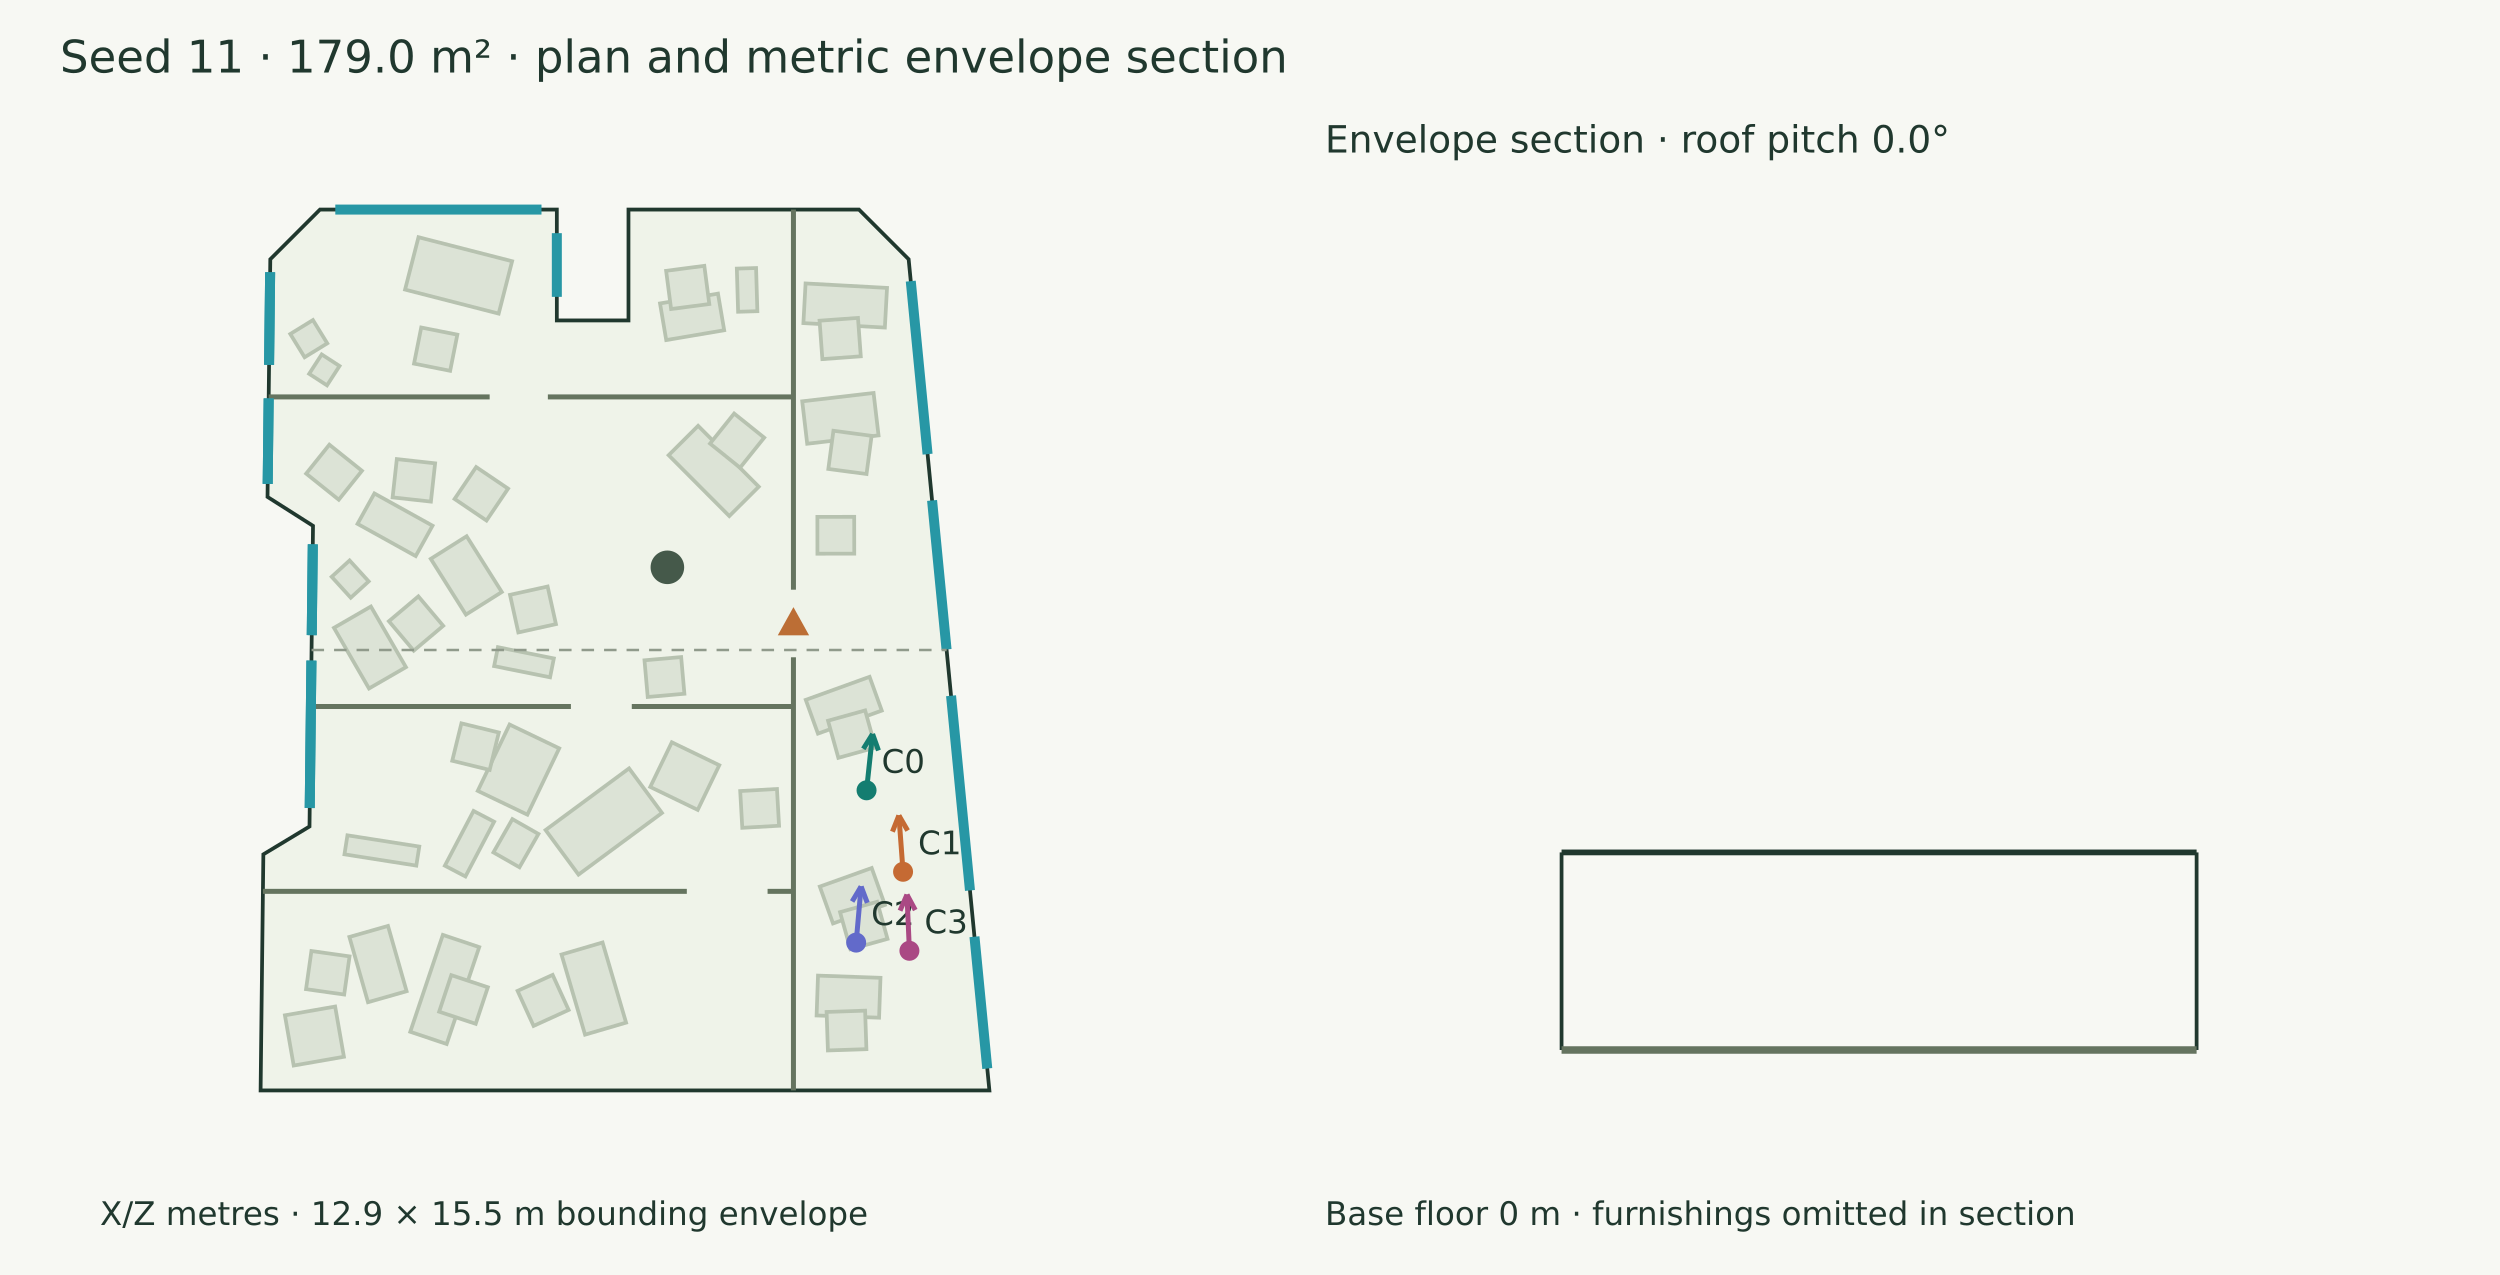
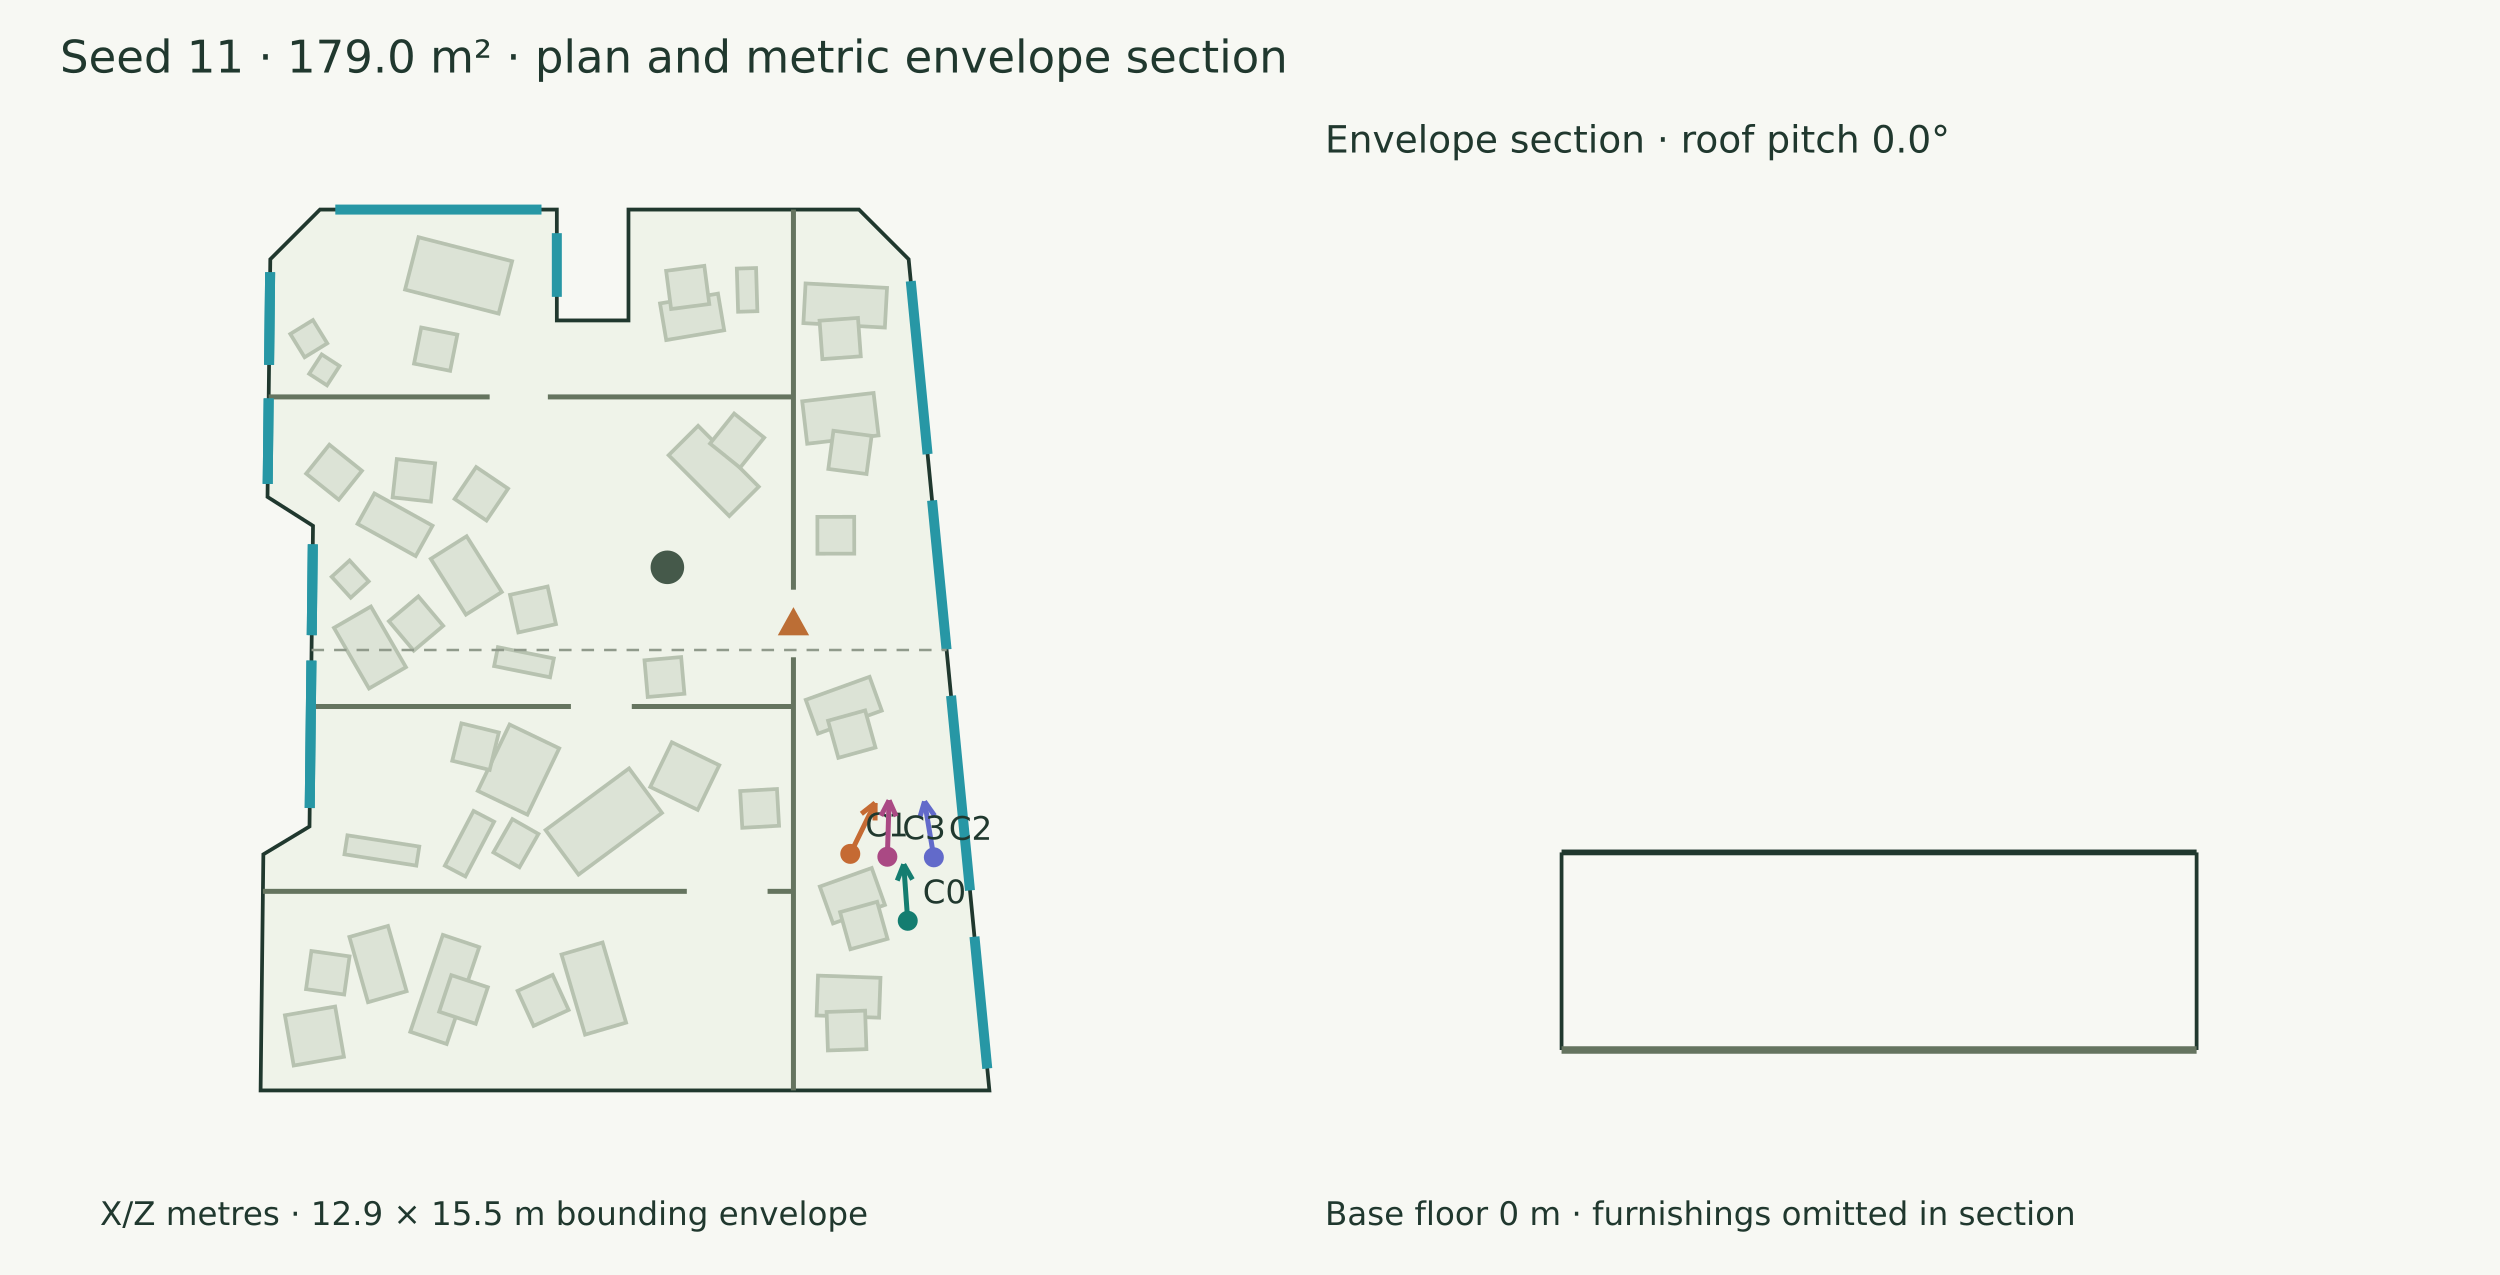
<svg xmlns="http://www.w3.org/2000/svg" width="1000" height="510" viewBox="0 0 1000 510">
  <rect width="100%" height="100%" fill="#f7f8f3" />
  <g font-family="DejaVu Sans" fill="#20382e">
    <text x="24.000" y="29.000" font-size="18">Seed 11 · 179.0 m² · plan and metric envelope section</text>
    <polygon points="127.987,83.830 222.733,83.830 222.733,128.174 251.391,128.174 251.391,83.830 343.587,83.830 363.456,103.698 395.761,436.170 104.239,436.170 105.341,341.738 123.800,330.600 125.204,210.339 107.009,198.773 108.119,103.698" fill="#eff3e9" stroke="#20382e" stroke-width="1.5" />
    <polygon points="289.676,132.094 266.495,136.031 264.006,121.377 287.187,117.440" fill="#dce3d6" stroke="#b7c2b0" stroke-width="1.5" />
    <polygon points="283.721,121.612 268.442,123.606 266.448,108.327 281.727,106.332" fill="#dce3d6" stroke="#b7c2b0" stroke-width="1.5" />
    <polygon points="199.467,125.445 162.023,115.839 167.399,94.884 204.843,104.490" fill="#dce3d6" stroke="#b7c2b0" stroke-width="1.5" />
    <polygon points="295.243,124.705 294.731,107.441 302.432,107.213 302.944,124.476" fill="#dce3d6" stroke="#b7c2b0" stroke-width="1.5" />
    <polygon points="180.059,148.323 165.613,145.447 168.490,131.001 182.935,133.878" fill="#dce3d6" stroke="#b7c2b0" stroke-width="1.5" />
    <polygon points="327.923,354.630 348.681,347.195 353.967,361.953 333.209,369.388" fill="#dce3d6" stroke="#b7c2b0" stroke-width="1.5" />
    <polygon points="336.014,364.852 350.854,360.703 355.002,375.543 340.163,379.692" fill="#dce3d6" stroke="#b7c2b0" stroke-width="1.5" />
    <polygon points="320.892,160.531 349.427,157.186 351.416,174.152 322.881,177.497" fill="#dce3d6" stroke="#b7c2b0" stroke-width="1.5" />
    <polygon points="333.367,172.303 348.641,174.338 346.606,189.612 331.332,187.577" fill="#dce3d6" stroke="#b7c2b0" stroke-width="1.5" />
    <polygon points="322.306,279.939 347.830,270.726 352.705,284.231 327.181,293.444" fill="#dce3d6" stroke="#b7c2b0" stroke-width="1.5" />
    <polygon points="331.211,288.287 346.057,284.160 350.183,299.006 335.337,303.133" fill="#dce3d6" stroke="#b7c2b0" stroke-width="1.5" />
    <polygon points="327.201,390.240 352.194,391.123 351.630,407.073 326.638,406.190" fill="#dce3d6" stroke="#b7c2b0" stroke-width="1.5" />
    <polygon points="330.641,404.781 346.041,404.256 346.566,419.656 331.166,420.181" fill="#dce3d6" stroke="#b7c2b0" stroke-width="1.5" />
    <polygon points="322.227,113.377 354.812,115.163 353.942,131.028 321.357,129.242" fill="#dce3d6" stroke="#b7c2b0" stroke-width="1.5" />
    <polygon points="327.823,128.281 343.191,127.159 344.313,142.527 328.945,143.649" fill="#dce3d6" stroke="#b7c2b0" stroke-width="1.5" />
    <polygon points="341.679,206.730 341.701,221.459 326.972,221.481 326.950,206.752" fill="#dce3d6" stroke="#b7c2b0" stroke-width="1.5" />
    <polygon points="164.111,412.719 177.140,373.958 191.688,378.848 178.659,417.610" fill="#dce3d6" stroke="#b7c2b0" stroke-width="1.5" />
    <polygon points="175.657,404.681 180.515,390.058 195.138,394.916 190.280,409.539" fill="#dce3d6" stroke="#b7c2b0" stroke-width="1.5" />
    <polygon points="241.017,376.989 250.433,409.044 234.023,413.864 224.607,381.810" fill="#dce3d6" stroke="#b7c2b0" stroke-width="1.5" />
    <polygon points="221.055,389.952 227.451,403.971 213.433,410.367 207.036,396.349" fill="#dce3d6" stroke="#b7c2b0" stroke-width="1.5" />
    <polygon points="155.196,370.375 162.642,396.482 147.203,400.885 139.757,374.778" fill="#dce3d6" stroke="#b7c2b0" stroke-width="1.5" />
    <polygon points="124.567,380.406 139.825,382.557 137.674,397.815 122.416,395.664" fill="#dce3d6" stroke="#b7c2b0" stroke-width="1.5" />
    <polygon points="186.372,245.846 172.305,223.538 186.647,214.495 200.714,236.802" fill="#dce3d6" stroke="#b7c2b0" stroke-width="1.5" />
    <polygon points="207.330,252.977 203.999,237.932 219.044,234.601 222.375,249.645" fill="#dce3d6" stroke="#b7c2b0" stroke-width="1.5" />
    <polygon points="194.594,208.217 181.831,199.583 190.464,186.820 203.227,195.453" fill="#dce3d6" stroke="#b7c2b0" stroke-width="1.5" />
    <polygon points="291.721,206.428 267.459,182.077 279.244,170.335 303.506,194.686" fill="#dce3d6" stroke="#b7c2b0" stroke-width="1.5" />
    <polygon points="296.030,187.080 284.014,177.434 293.661,165.418 305.677,175.064" fill="#dce3d6" stroke="#b7c2b0" stroke-width="1.5" />
    <polygon points="166.267,222.435 143.016,209.535 149.760,197.379 173.011,210.279" fill="#dce3d6" stroke="#b7c2b0" stroke-width="1.5" />
    <polygon points="172.359,200.644 157.042,198.957 158.729,183.641 174.045,185.328" fill="#dce3d6" stroke="#b7c2b0" stroke-width="1.5" />
    <polygon points="147.602,275.396 133.586,251.135 148.357,242.601 162.373,266.862" fill="#dce3d6" stroke="#b7c2b0" stroke-width="1.5" />
    <polygon points="165.499,260.263 155.563,248.485 167.341,238.549 177.277,250.327" fill="#dce3d6" stroke="#b7c2b0" stroke-width="1.5" />
    <polygon points="273.760,277.499 259.088,278.794 257.793,264.122 272.465,262.827" fill="#dce3d6" stroke="#b7c2b0" stroke-width="1.5" />
    <polygon points="220.024,270.929 197.650,266.444 199.165,258.889 221.538,263.375" fill="#dce3d6" stroke="#b7c2b0" stroke-width="1.5" />
    <polygon points="223.682,299.339 210.949,325.873 191.098,316.347 203.830,289.813" fill="#dce3d6" stroke="#b7c2b0" stroke-width="1.5" />
    <polygon points="199.532,293.008 195.864,307.974 180.898,304.305 184.567,289.339" fill="#dce3d6" stroke="#b7c2b0" stroke-width="1.5" />
    <polygon points="264.788,325.172 231.399,349.839 218.233,332.017 251.623,307.351" fill="#dce3d6" stroke="#b7c2b0" stroke-width="1.5" />
    <polygon points="296.914,331.126 296.081,316.421 310.787,315.588 311.620,330.294" fill="#dce3d6" stroke="#b7c2b0" stroke-width="1.5" />
    <polygon points="166.518,346.247 137.783,341.737 138.978,334.126 167.712,338.636" fill="#dce3d6" stroke="#b7c2b0" stroke-width="1.5" />
    <polygon points="113.966,406.126 134.056,402.616 137.566,422.706 117.476,426.216" fill="#dce3d6" stroke="#b7c2b0" stroke-width="1.5" />
    <polygon points="135.503,199.892 122.469,189.447 131.744,177.874 144.777,188.319" fill="#dce3d6" stroke="#b7c2b0" stroke-width="1.5" />
    <polygon points="215.375,333.585 207.783,346.906 197.364,340.969 204.956,327.647" fill="#dce3d6" stroke="#b7c2b0" stroke-width="1.5" />
    <polygon points="197.648,328.692 186.172,350.588 177.943,346.275 189.418,324.379" fill="#dce3d6" stroke="#b7c2b0" stroke-width="1.5" />
    <polygon points="140.298,239.089 132.667,230.717 139.839,224.180 147.470,232.552" fill="#dce3d6" stroke="#b7c2b0" stroke-width="1.5" />
    <polygon points="121.840,142.907 116.113,133.594 125.174,128.021 130.901,137.334" fill="#dce3d6" stroke="#b7c2b0" stroke-width="1.5" />
    <polygon points="123.662,149.531 128.676,141.778 135.812,146.393 130.797,154.146" fill="#dce3d6" stroke="#b7c2b0" stroke-width="1.5" />
    <polygon points="279.083,323.953 260.096,314.779 268.727,296.915 287.714,306.089" fill="#dce3d6" stroke="#b7c2b0" stroke-width="1.5" />
    <circle cx="266.949" cy="226.928" r="6.716" fill="#45594a" />
    <path d="M317.377,83.830 L317.377,235.881" stroke="#65745f" stroke-width="2" fill="none" />
    <path d="M317.377,262.911 L317.377,436.170" stroke="#65745f" stroke-width="2" fill="none" />
    <polygon points="317.377,244.396 312.377,253.396 322.377,253.396" fill="#bc6e35" stroke="#bc6e35" stroke-width="1.5" />
    <path d="M105.168,356.539 L274.729,356.539" stroke="#65745f" stroke-width="2" fill="none" />
    <path d="M307.030,356.539 L317.377,356.539" stroke="#65745f" stroke-width="2" fill="none" />
    <path d="M107.476,158.765 L195.861,158.765" stroke="#65745f" stroke-width="2" fill="none" />
    <path d="M219.142,158.765 L317.377,158.765" stroke="#65745f" stroke-width="2" fill="none" />
    <path d="M124.360,282.602 L228.363,282.602" stroke="#65745f" stroke-width="2" fill="none" />
    <path d="M252.716,282.602 L317.377,282.602" stroke="#65745f" stroke-width="2" fill="none" />
    <path d="M134.121,83.830 L216.599,83.830" stroke="#2797a5" stroke-width="4" fill="none" />
    <path d="M222.733,93.263 L222.733,118.741" stroke="#2797a5" stroke-width="4" fill="none" />
    <path d="M364.307,112.457 L371.031,181.664" stroke="#2797a5" stroke-width="4" fill="none" />
    <path d="M372.830,200.173 L378.623,259.789" stroke="#2797a5" stroke-width="4" fill="none" />
    <path d="M380.421,278.298 L387.989,356.182" stroke="#2797a5" stroke-width="4" fill="none" />
    <path d="M389.787,374.690 L394.910,427.411" stroke="#2797a5" stroke-width="4" fill="none" />
    <path d="M123.886,323.205 L124.574,264.243" stroke="#2797a5" stroke-width="4" fill="none" />
    <path d="M123.886,323.205 L124.574,264.243" stroke="#2797a5" stroke-width="4" fill="none" />
    <path d="M124.693,254.058 L125.117,217.734" stroke="#2797a5" stroke-width="4" fill="none" />
    <path d="M124.693,254.058 L125.117,217.734" stroke="#2797a5" stroke-width="4" fill="none" />
    <path d="M107.070,193.572 L107.469,159.377" stroke="#2797a5" stroke-width="4" fill="none" />
    <path d="M107.070,193.572 L107.469,159.377" stroke="#2797a5" stroke-width="4" fill="none" />
    <path d="M107.626,145.946 L108.058,108.899" stroke="#2797a5" stroke-width="4" fill="none" />
    <path d="M107.626,145.946 L108.058,108.899" stroke="#2797a5" stroke-width="4" fill="none" />
-     <path d="M346.621,316.125 L349.026,293.596" stroke="#147d70" stroke-width="2" fill="none" />
-     <path d="M349.026,293.596 L351.385,300.187" stroke="#147d70" stroke-width="2" fill="none" />
-     <path d="M349.026,293.596 L345.330,299.541" stroke="#147d70" stroke-width="2" fill="none" />
-     <circle cx="346.621" cy="316.125" r="4" fill="#147d70" />
-     <text x="352.621" y="309.125" font-size="13">C0</text>
-     <path d="M361.226,348.714 L359.551,326.170" stroke="#c56a33" stroke-width="2" fill="none" />
-     <path d="M359.551,326.170 L363.054,332.231" stroke="#c56a33" stroke-width="2" fill="none" />
-     <path d="M359.551,326.170 L356.982,332.682" stroke="#c56a33" stroke-width="2" fill="none" />
-     <circle cx="361.226" cy="348.714" r="4" fill="#c56a33" />
-     <text x="367.226" y="341.714" font-size="13">C1</text>
-     <path d="M342.459,377.039 L344.443,354.585" stroke="#626aca" stroke-width="2" fill="none" />
-     <path d="M344.443,354.585 L346.921,361.132" stroke="#626aca" stroke-width="2" fill="none" />
-     <path d="M344.443,354.585 L340.856,360.596" stroke="#626aca" stroke-width="2" fill="none" />
-     <circle cx="342.459" cy="377.039" r="4" fill="#626aca" />
-     <text x="348.459" y="370.039" font-size="13">C2</text>
-     <path d="M363.765,380.316 L362.786,357.846" stroke="#aa4984" stroke-width="2" fill="none" />
-     <path d="M362.786,357.846 L366.102,364.011" stroke="#aa4984" stroke-width="2" fill="none" />
-     <path d="M362.786,357.846 L360.019,364.276" stroke="#aa4984" stroke-width="2" fill="none" />
-     <circle cx="363.765" cy="380.316" r="4" fill="#aa4984" />
-     <text x="369.765" y="373.316" font-size="13">C3</text>
+     <path d="M363.095,368.319 L361.484,345.729" stroke="#147d70" stroke-width="2" fill="none" />
+     <path d="M361.484,345.729 L364.969,351.800" stroke="#147d70" stroke-width="2" fill="none" />
+     <path d="M361.484,345.729 L358.895,352.233" stroke="#147d70" stroke-width="2" fill="none" />
+     <circle cx="363.095" cy="368.319" r="4" fill="#147d70" />
+     <text x="369.095" y="361.319" font-size="13">C0</text>
+     <path d="M340.114,341.549 L350.046,321.185" stroke="#c56a33" stroke-width="2" fill="none" />
+     <path d="M350.046,321.185 L350.020,328.185" stroke="#c56a33" stroke-width="2" fill="none" />
+     <path d="M350.046,321.185 L344.546,325.516" stroke="#c56a33" stroke-width="2" fill="none" />
+     <circle cx="340.114" cy="341.549" r="4" fill="#c56a33" />
+     <text x="346.114" y="334.549" font-size="13">C1</text>
+     <path d="M373.541,342.926 L369.804,320.577" stroke="#626aca" stroke-width="2" fill="none" />
+     <path d="M369.804,320.577 L373.847,326.292" stroke="#626aca" stroke-width="2" fill="none" />
+     <path d="M369.804,320.577 L367.841,327.296" stroke="#626aca" stroke-width="2" fill="none" />
+     <circle cx="373.541" cy="342.926" r="4" fill="#626aca" />
+     <text x="379.541" y="335.926" font-size="13">C2</text>
+     <path d="M354.942,342.700 L355.625,320.133" stroke="#aa4984" stroke-width="2" fill="none" />
+     <path d="M355.625,320.133 L358.478,326.526" stroke="#aa4984" stroke-width="2" fill="none" />
+     <path d="M355.625,320.133 L352.391,326.341" stroke="#aa4984" stroke-width="2" fill="none" />
+     <circle cx="354.942" cy="342.7" r="4" fill="#aa4984" />
+     <text x="360.942" y="335.700" font-size="13">C3</text>
    <text x="40.000" y="490.000" font-size="13">X/Z metres · 12.9 × 15.5 m bounding envelope</text>
    <path d="M124.624,260.000 L378.643,260.000" stroke="#909a8b" stroke-width="1" stroke-dasharray="5 4" fill="none" />
    <path d="M624.624,340.966 L878.643,340.966" stroke="#20382e" stroke-width="2.3" fill="none" />
    <path d="M624.624,420.000 L624.624,340.966" stroke="#20382e" stroke-width="1.5" fill="none" />
    <path d="M878.643,420.000 L878.643,340.966" stroke="#20382e" stroke-width="1.5" fill="none" />
    <path d="M624.624,420.000 L878.643,420.000" stroke="#65745f" stroke-width="3" fill="none" />
    <path d="M624.624,420.000 L624.624,420.000" stroke="#8d9a85" stroke-width="1" fill="none" />
    <path d="M878.643,420.000 L878.643,420.000" stroke="#8d9a85" stroke-width="1" fill="none" />
    <text x="530.000" y="61.000" font-size="15">Envelope section · roof pitch 0.0°</text>
    <text x="530.000" y="490.000" font-size="13">Base floor 0 m · furnishings omitted in section</text>
  </g>
</svg>
